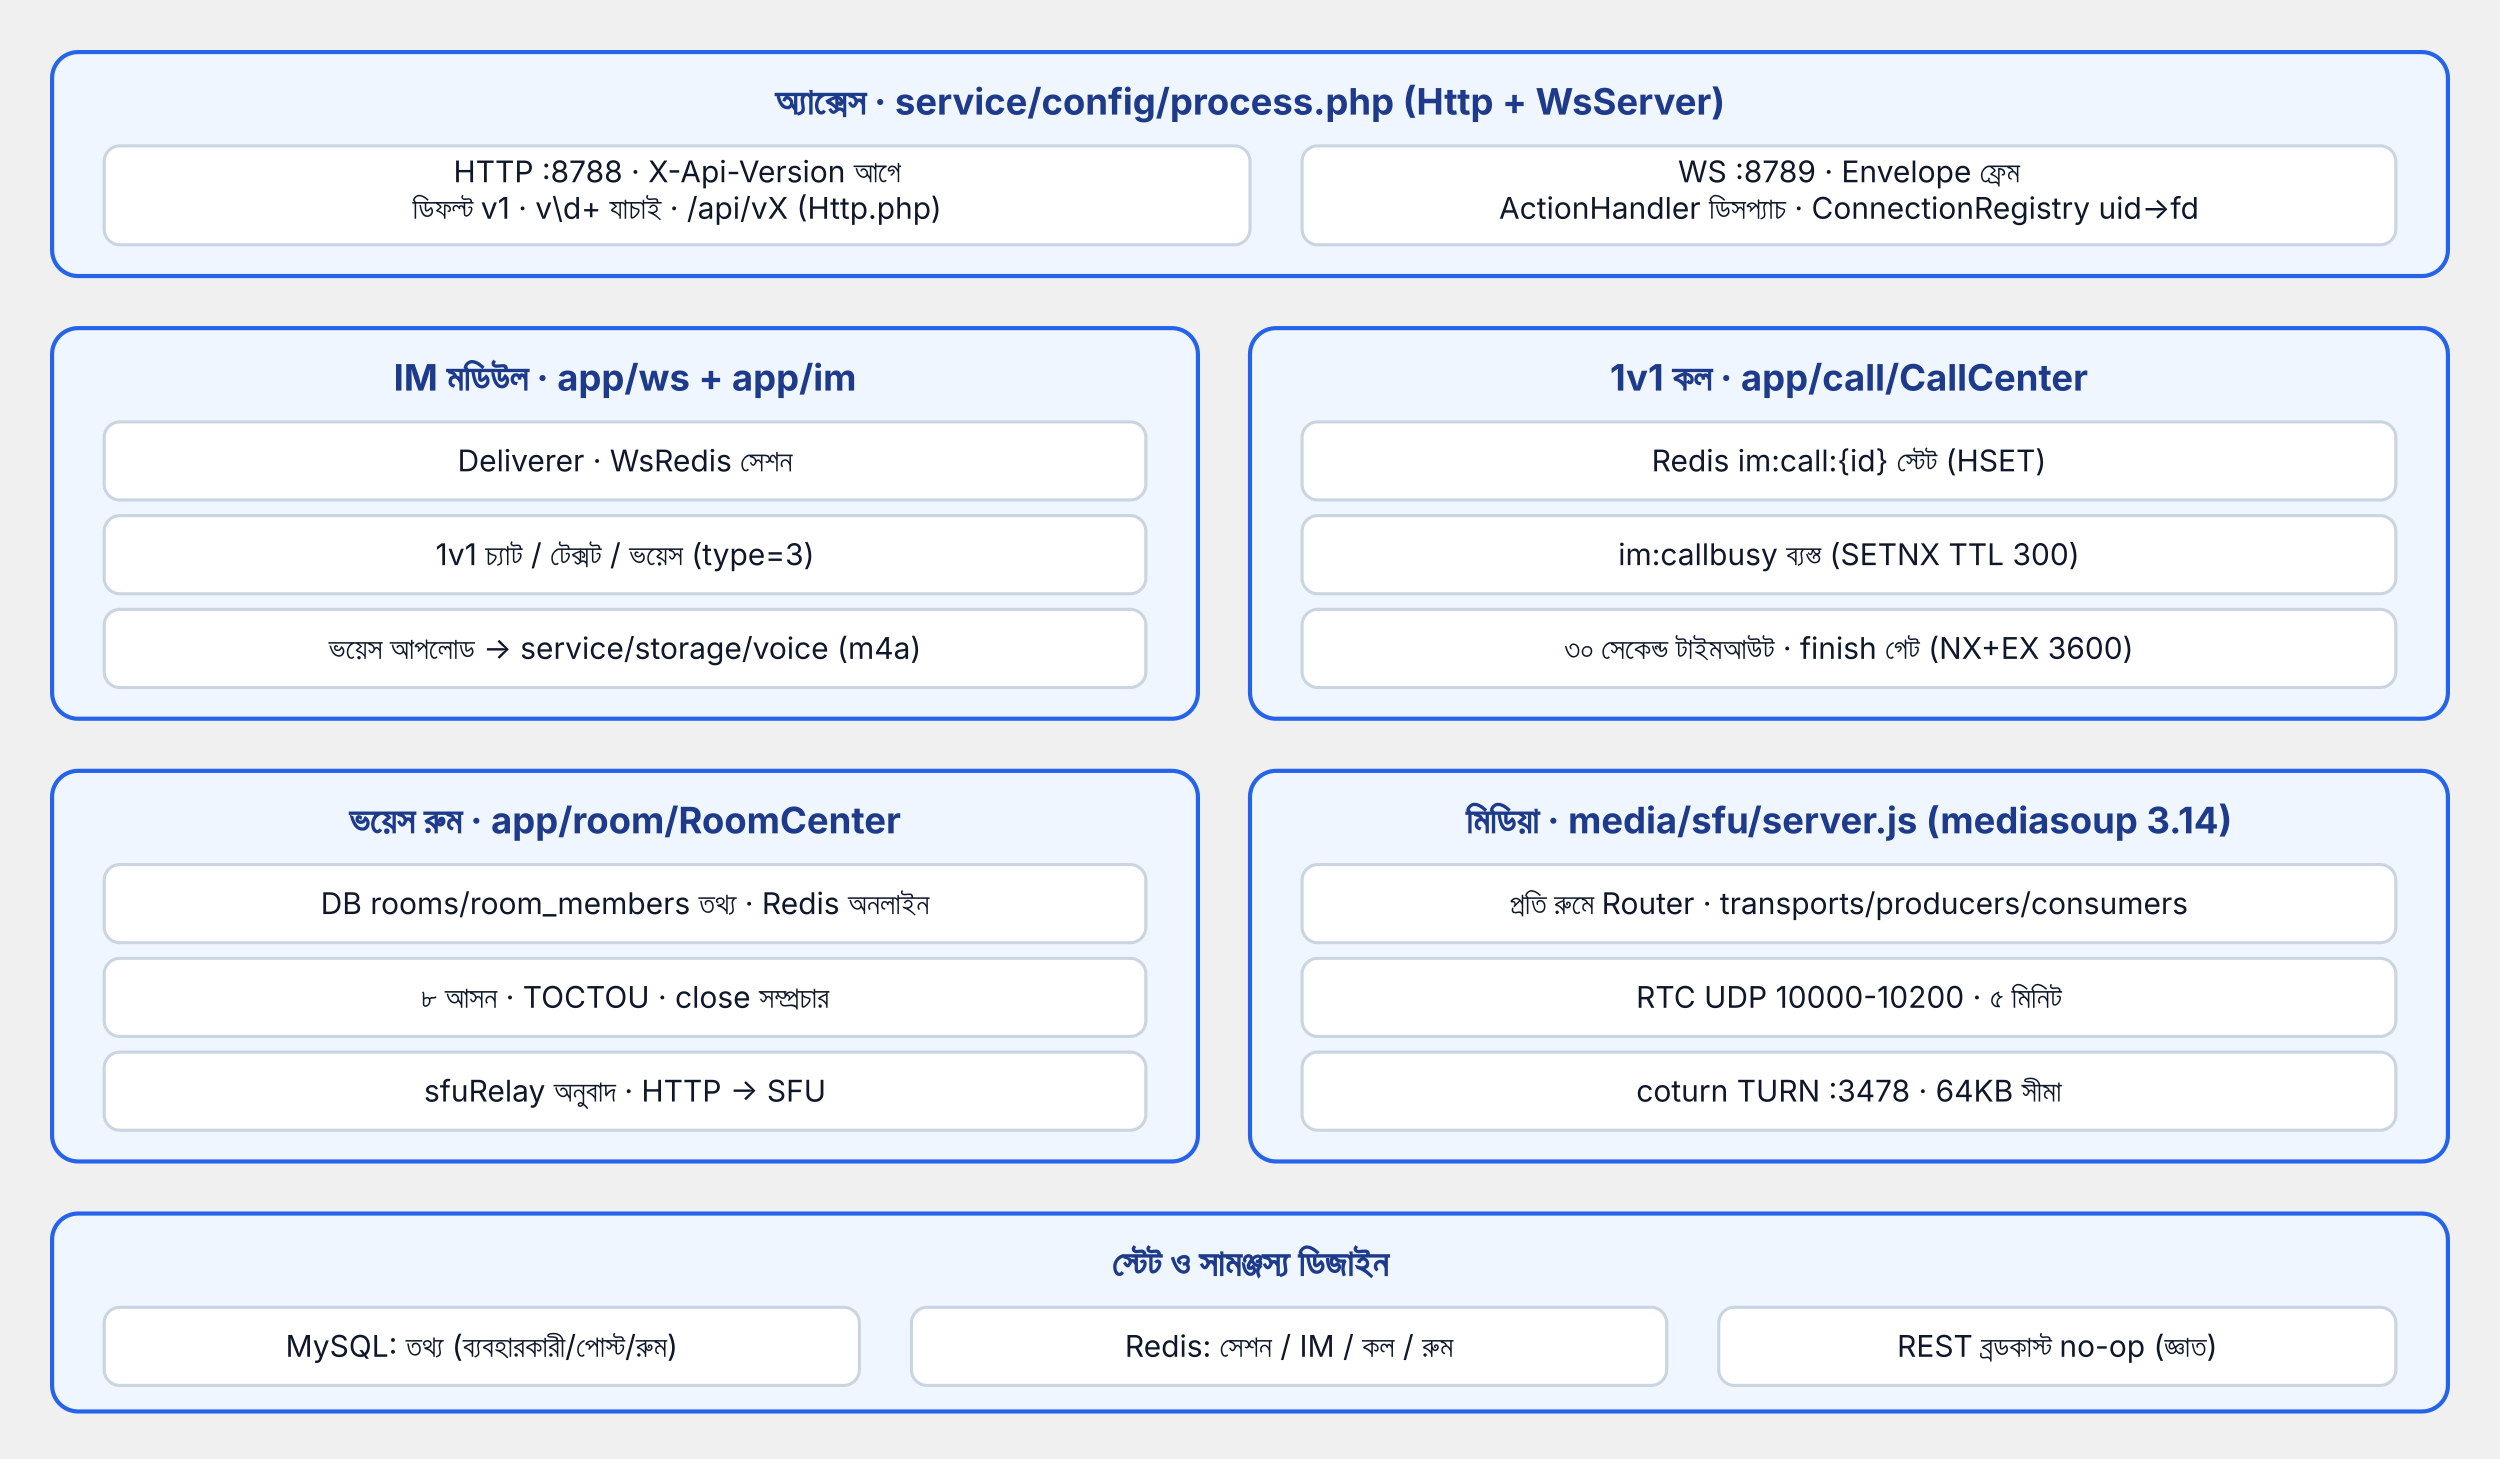
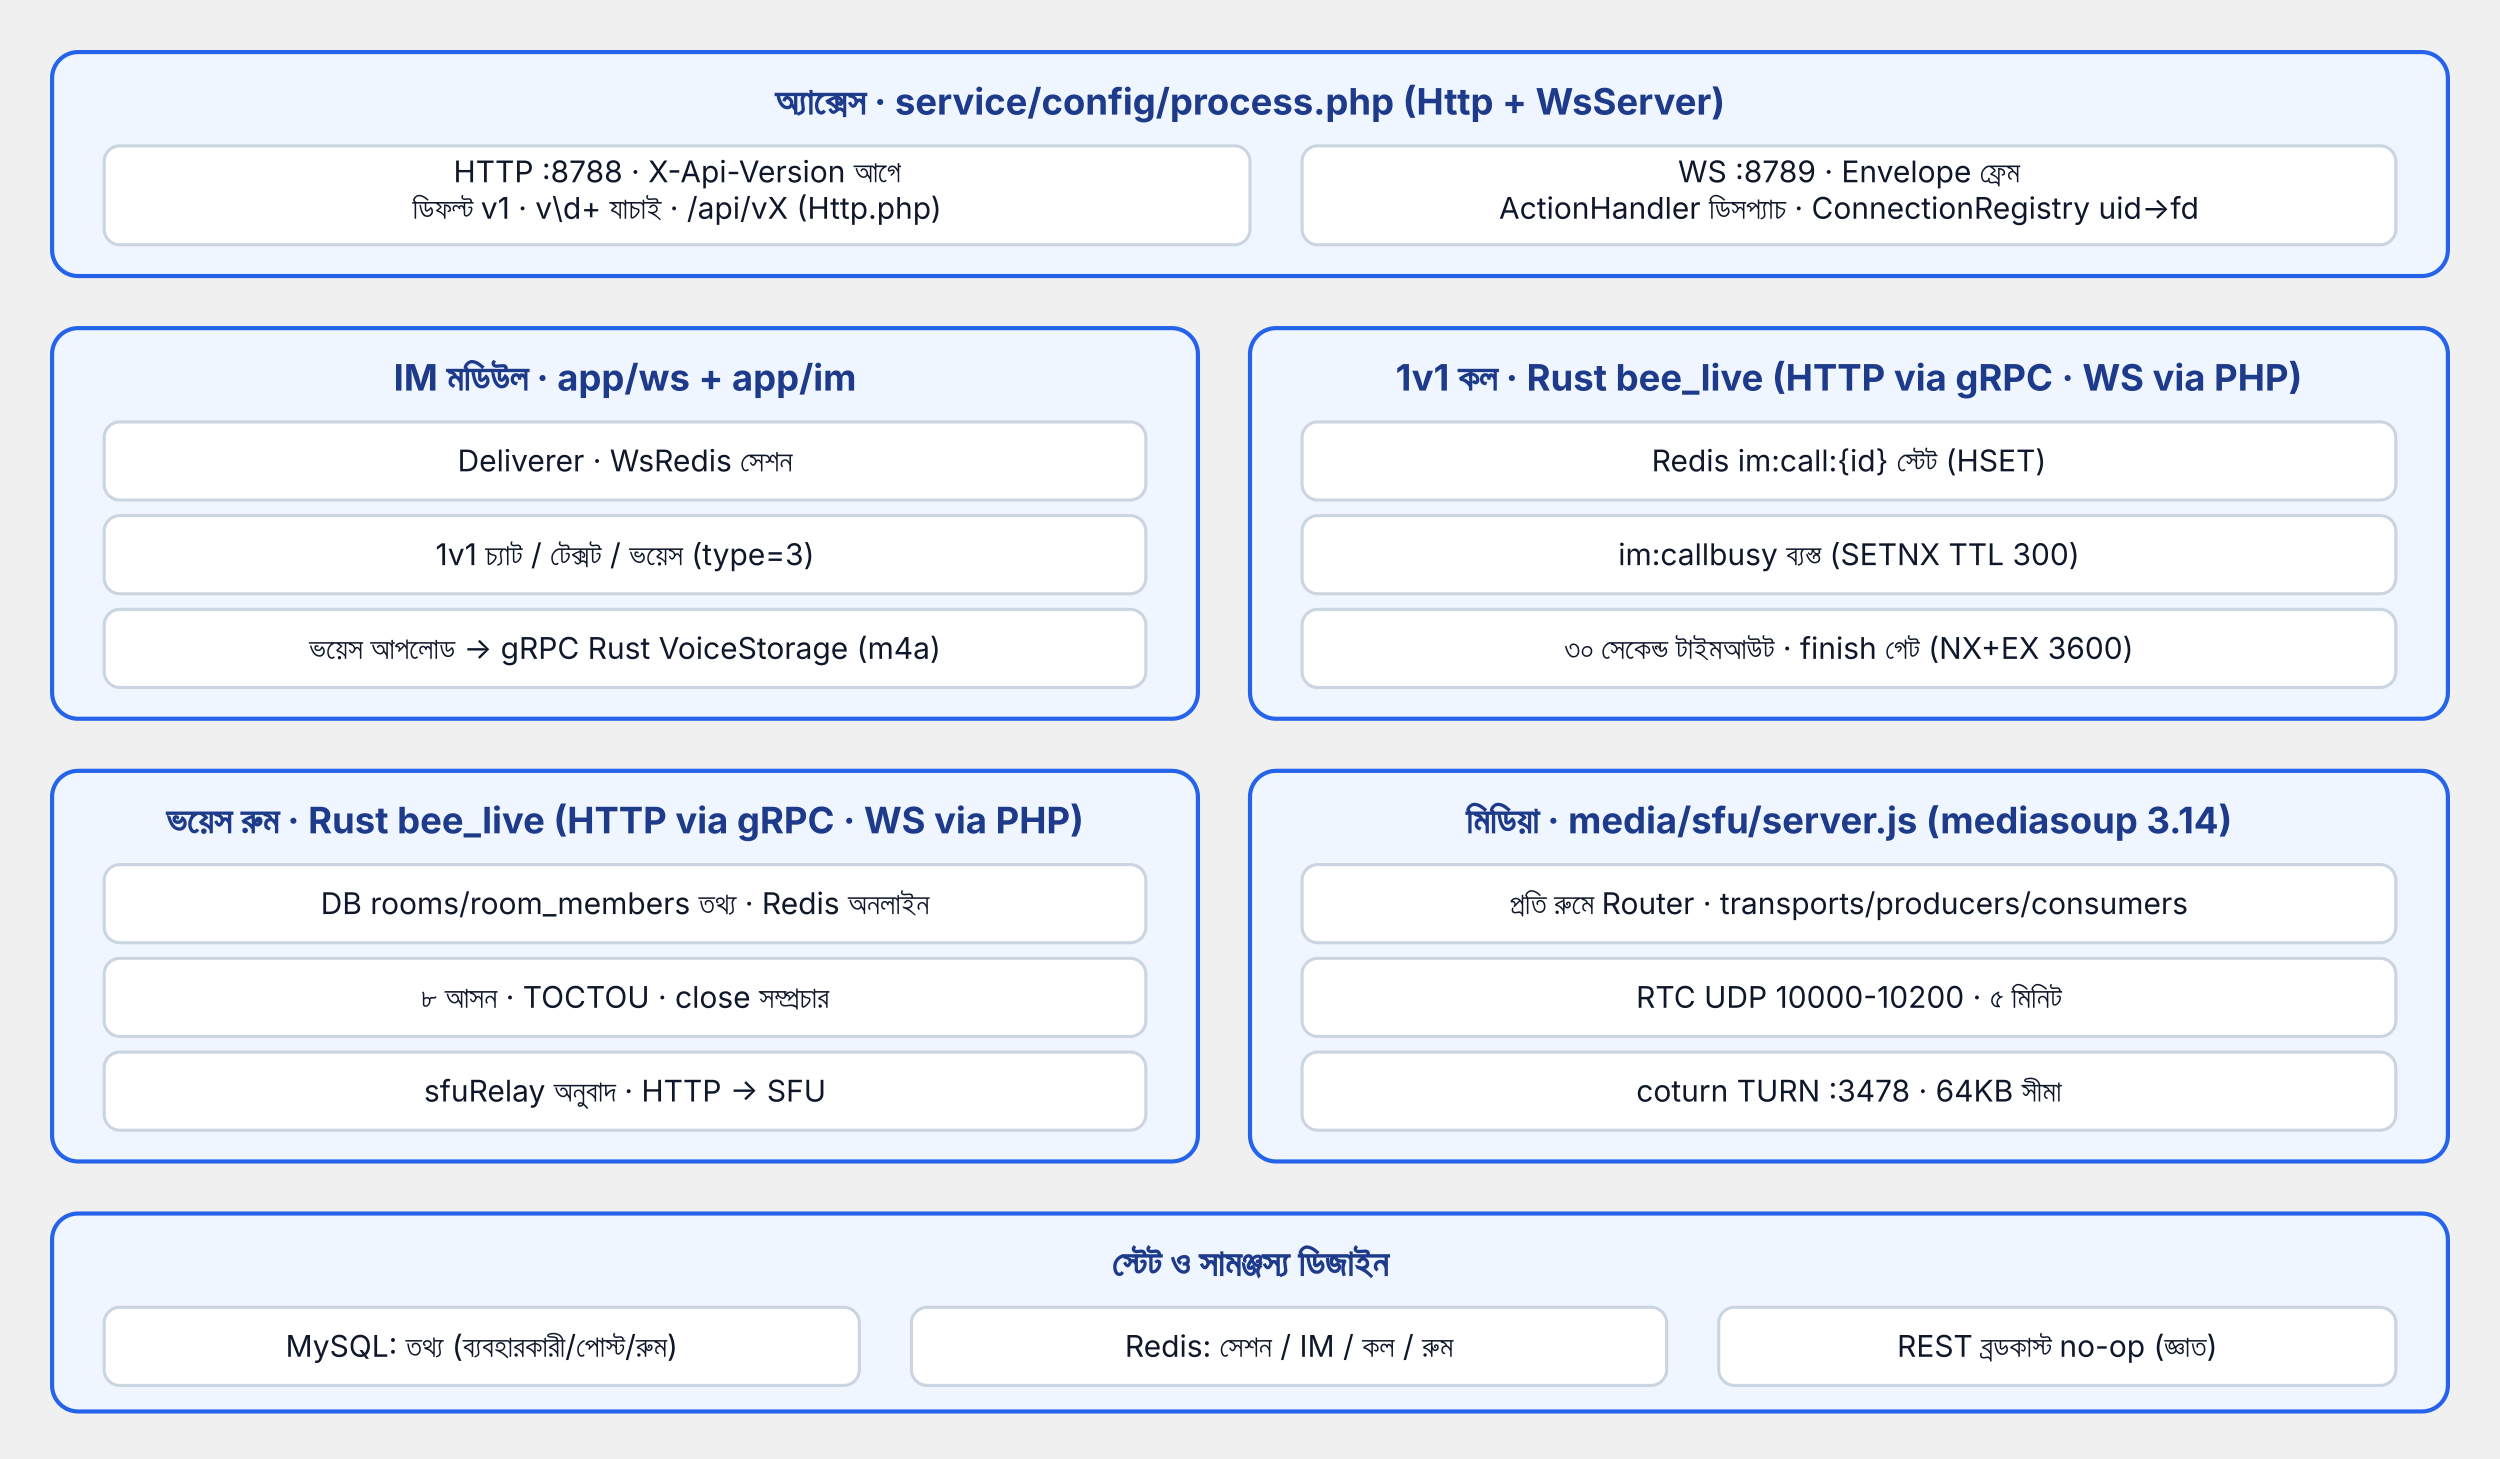
<svg xmlns="http://www.w3.org/2000/svg" viewBox="0 0 960 560" width="100%" font-family="system-ui, -apple-system, 'Segoe UI', 'PingFang SC', 'Microsoft YaHei', sans-serif">
  <style>
    .mod  { fill: #eff6ff; stroke: #2563eb; stroke-width: 1.6; rx: 10 }
    .it   { fill: #ffffff; stroke: #cbd5e1; stroke-width: 1.2; rx: 6 }
    .tm   { font-size: 14px; font-weight: 700; fill: #1e3a8a; text-anchor: middle }
    .t    { font-size: 11.5px; fill: #0f172a; text-anchor: middle }
  </style>
  <rect class="mod" x="20" y="20" width="920" height="86" />
  <text class="tm" x="480" y="44">অ্যাক্সেস · service/config/process.php (Http + WsServer)</text>
  <rect class="it" x="40" y="56" width="440" height="38" />
  <text class="t" x="260" y="70">HTTP :8788 · X-Api-Version আগে</text>
  <text class="t" x="260" y="84" font-size="10" fill="#64748b">ডিফল্ট v1 · v\d+ যাচাই · /api/vX (Http.php)</text>
  <rect class="it" x="500" y="56" width="420" height="38" />
  <text class="t" x="710" y="70">WS :8789 · Envelope ফ্রেম</text>
  <text class="t" x="710" y="84" font-size="10" fill="#64748b">ActionHandler ডিসপ্যাচ · ConnectionRegistry uid→fd</text>
  <rect class="mod" x="20" y="126" width="440" height="150" />
  <text class="tm" x="240" y="150">IM মডিউল · app/ws + app/im</text>
  <rect class="it" x="40" y="162" width="400" height="30" />
  <text class="t" x="240" y="181">Deliverer · WsRedis সেশন</text>
  <rect class="it" x="40" y="198" width="400" height="30" />
  <text class="t" x="240" y="217">1v1 চ্যাট / টেক্সট / ভয়েস (type=3)</text>
  <rect class="it" x="40" y="234" width="400" height="30" />
-   <text class="t" x="240" y="253">ভয়েস আপলোড → service/storage/voice (m4a)</text>
+   <text class="t" x="240" y="253">ভয়েস আপলোড → gRPC Rust VoiceStorage (m4a)</text>
  <rect class="mod" x="480" y="126" width="460" height="150" />
-   <text class="tm" x="710" y="150">1v1 কল · app/call/CallCenter</text>
+   <text class="tm" x="710" y="150">1v1 কল · Rust bee_live (HTTP via gRPC · WS via PHP)</text>
  <rect class="it" x="500" y="162" width="420" height="30" />
  <text class="t" x="710" y="181">Redis im:call:{id} স্টেট (HSET)</text>
  <rect class="it" x="500" y="198" width="420" height="30" />
  <text class="t" x="710" y="217">im:callbusy ব্যস্ত (SETNX TTL 300)</text>
  <rect class="it" x="500" y="234" width="420" height="30" />
  <text class="t" x="710" y="253">৩০ সেকেন্ড টাইমআউট · finish গেট (NX+EX 3600)</text>
  <rect class="mod" x="20" y="296" width="440" height="150" />
-   <text class="tm" x="240" y="320">ভয়েস রুম · app/room/RoomCenter</text>
+   <text class="tm" x="240" y="320">ভয়েস রুম · Rust bee_live (HTTP via gRPC · WS via PHP)</text>
  <rect class="it" x="40" y="332" width="400" height="30" />
  <text class="t" x="240" y="351">DB rooms/room_members তথ্য · Redis অনলাইন</text>
  <rect class="it" x="40" y="368" width="400" height="30" />
  <text class="t" x="240" y="387">৮ আসন · TOCTOU · close সম্প্রচার</text>
  <rect class="it" x="40" y="404" width="400" height="30" />
  <text class="t" x="240" y="423">sfuRelay অনুবাদ · HTTP → SFU</text>
  <rect class="mod" x="480" y="296" width="460" height="150" />
  <text class="tm" x="710" y="320">মিডিয়া · media/sfu/server.js (mediasoup 3.14)</text>
  <rect class="it" x="500" y="332" width="420" height="30" />
  <text class="t" x="710" y="351">প্রতি রুমে Router · transports/producers/consumers</text>
  <rect class="it" x="500" y="368" width="420" height="30" />
  <text class="t" x="710" y="387">RTC UDP 10000-10200 · ৫ মিনিট</text>
  <rect class="it" x="500" y="404" width="420" height="30" />
  <text class="t" x="710" y="423">coturn TURN :3478 · 64KB সীমা</text>
  <rect class="mod" x="20" y="466" width="920" height="76" />
  <text class="tm" x="480" y="490">স্টেট ও সামঞ্জস্য ডিজাইন</text>
  <rect class="it" x="40" y="502" width="290" height="30" />
  <text class="t" x="185" y="521">MySQL: তথ্য (ব্যবহারকারী/পোস্ট/রুম)</text>
  <rect class="it" x="350" y="502" width="290" height="30" />
  <text class="t" x="495" y="521">Redis: সেশন / IM / কল / রুম</text>
  <rect class="it" x="660" y="502" width="260" height="30" />
  <text class="t" x="790" y="521">REST ব্রডকাস্ট no-op (জ্ঞাত)</text>
</svg>
